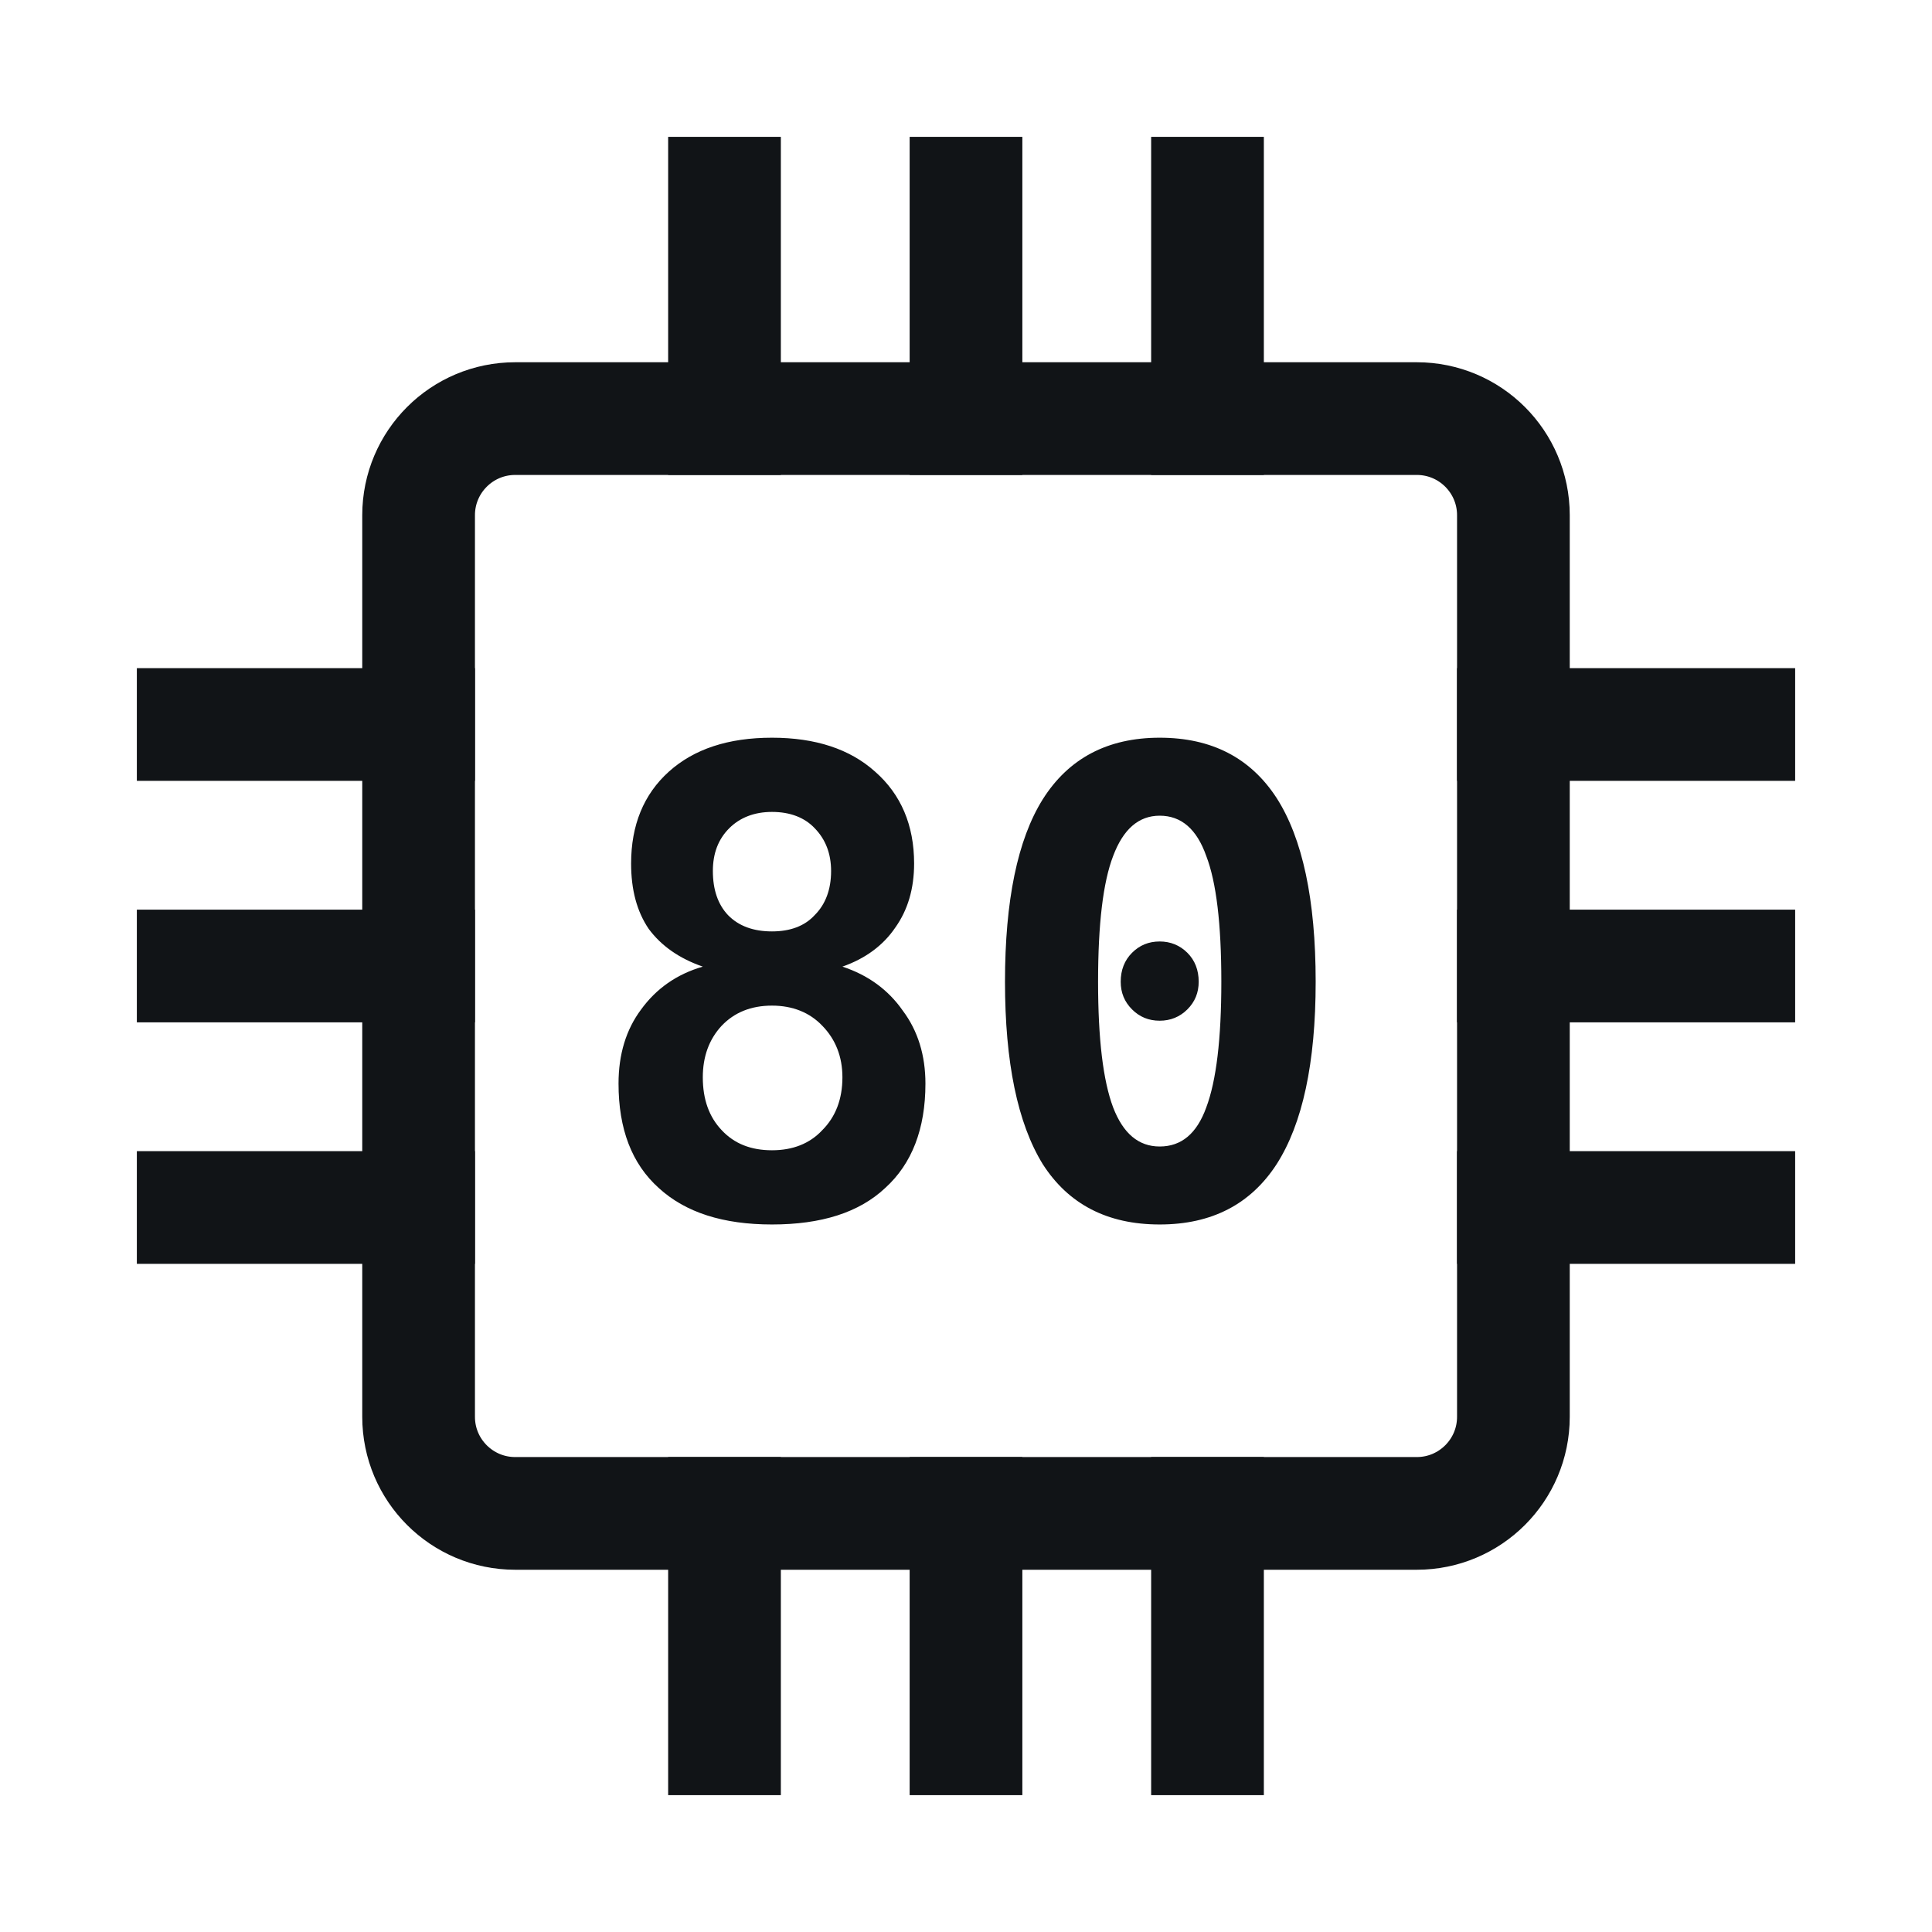
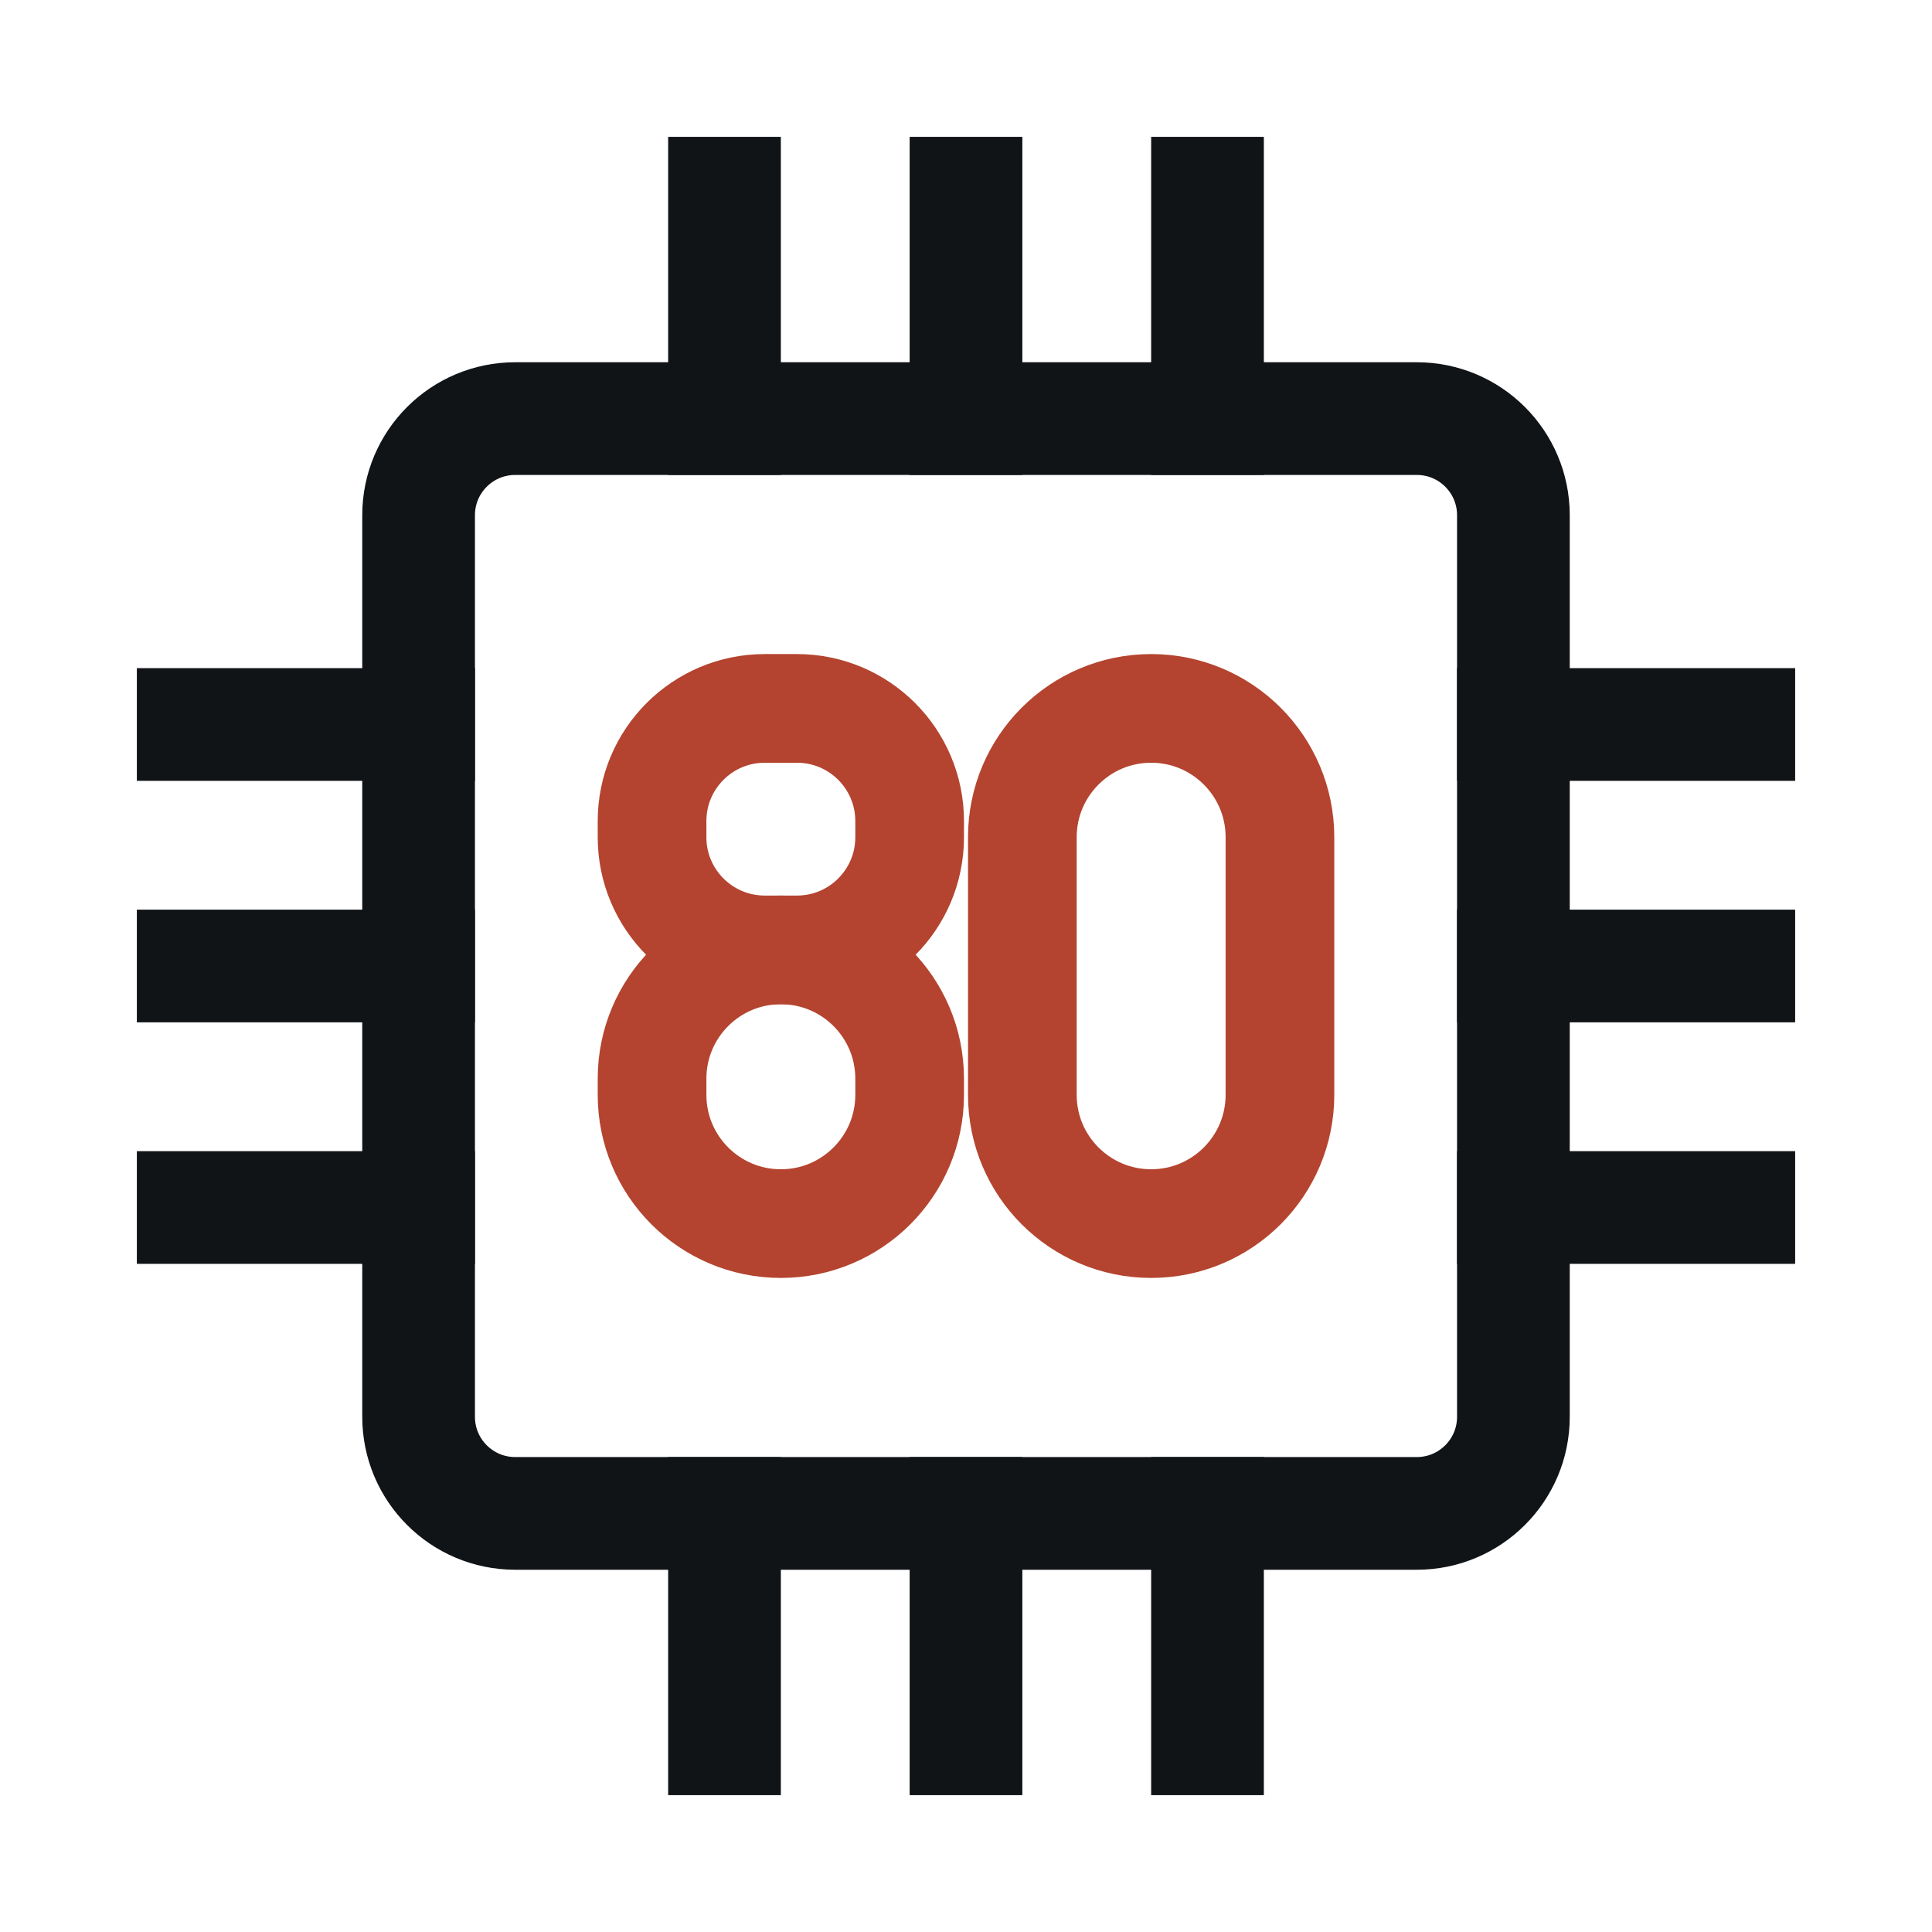
<svg xmlns="http://www.w3.org/2000/svg" width="24" height="24" viewBox="0 0 24 24" fill="none" role="img" aria-label="Debug80">
-   <g stroke="#111417" stroke-width="1.4" stroke-linecap="square">
+   <g fill="none" stroke="#111417" stroke-width="1.4" stroke-linecap="square">
    <rect x="5.2" y="5.2" width="13.6" height="13.6" rx="1.2" />
    <path d="M2.4 9H5.2M2.4 12H5.2M2.4 15H5.2" />
    <path d="M18.8 9H21.6M18.8 12H21.6M18.8 15H21.6" />
    <path d="M9 2.4V5.2M12 2.4V5.2M15 2.4V5.2" />
    <path d="M9 18.8V21.6M12 18.8V21.6M15 18.8V21.6" />
  </g>
-   <text x="12" y="15.1" text-anchor="middle" font-family="ui-monospace, SFMono-Regular, Menlo, Consolas, monospace" font-size="8" font-weight="700" fill="#111417">80</text>
+   <g fill="none" stroke="#b4442f" stroke-width="1.35">
+     <rect x="8.1" y="8.8" width="3.2" height="3.0" rx="1.4" />
+     <rect x="8.1" y="11.8" width="3.2" height="3.4" rx="1.6" />
+     <rect x="12.7" y="8.8" width="3.2" height="6.4" rx="1.6" />
+   </g>
</svg>
